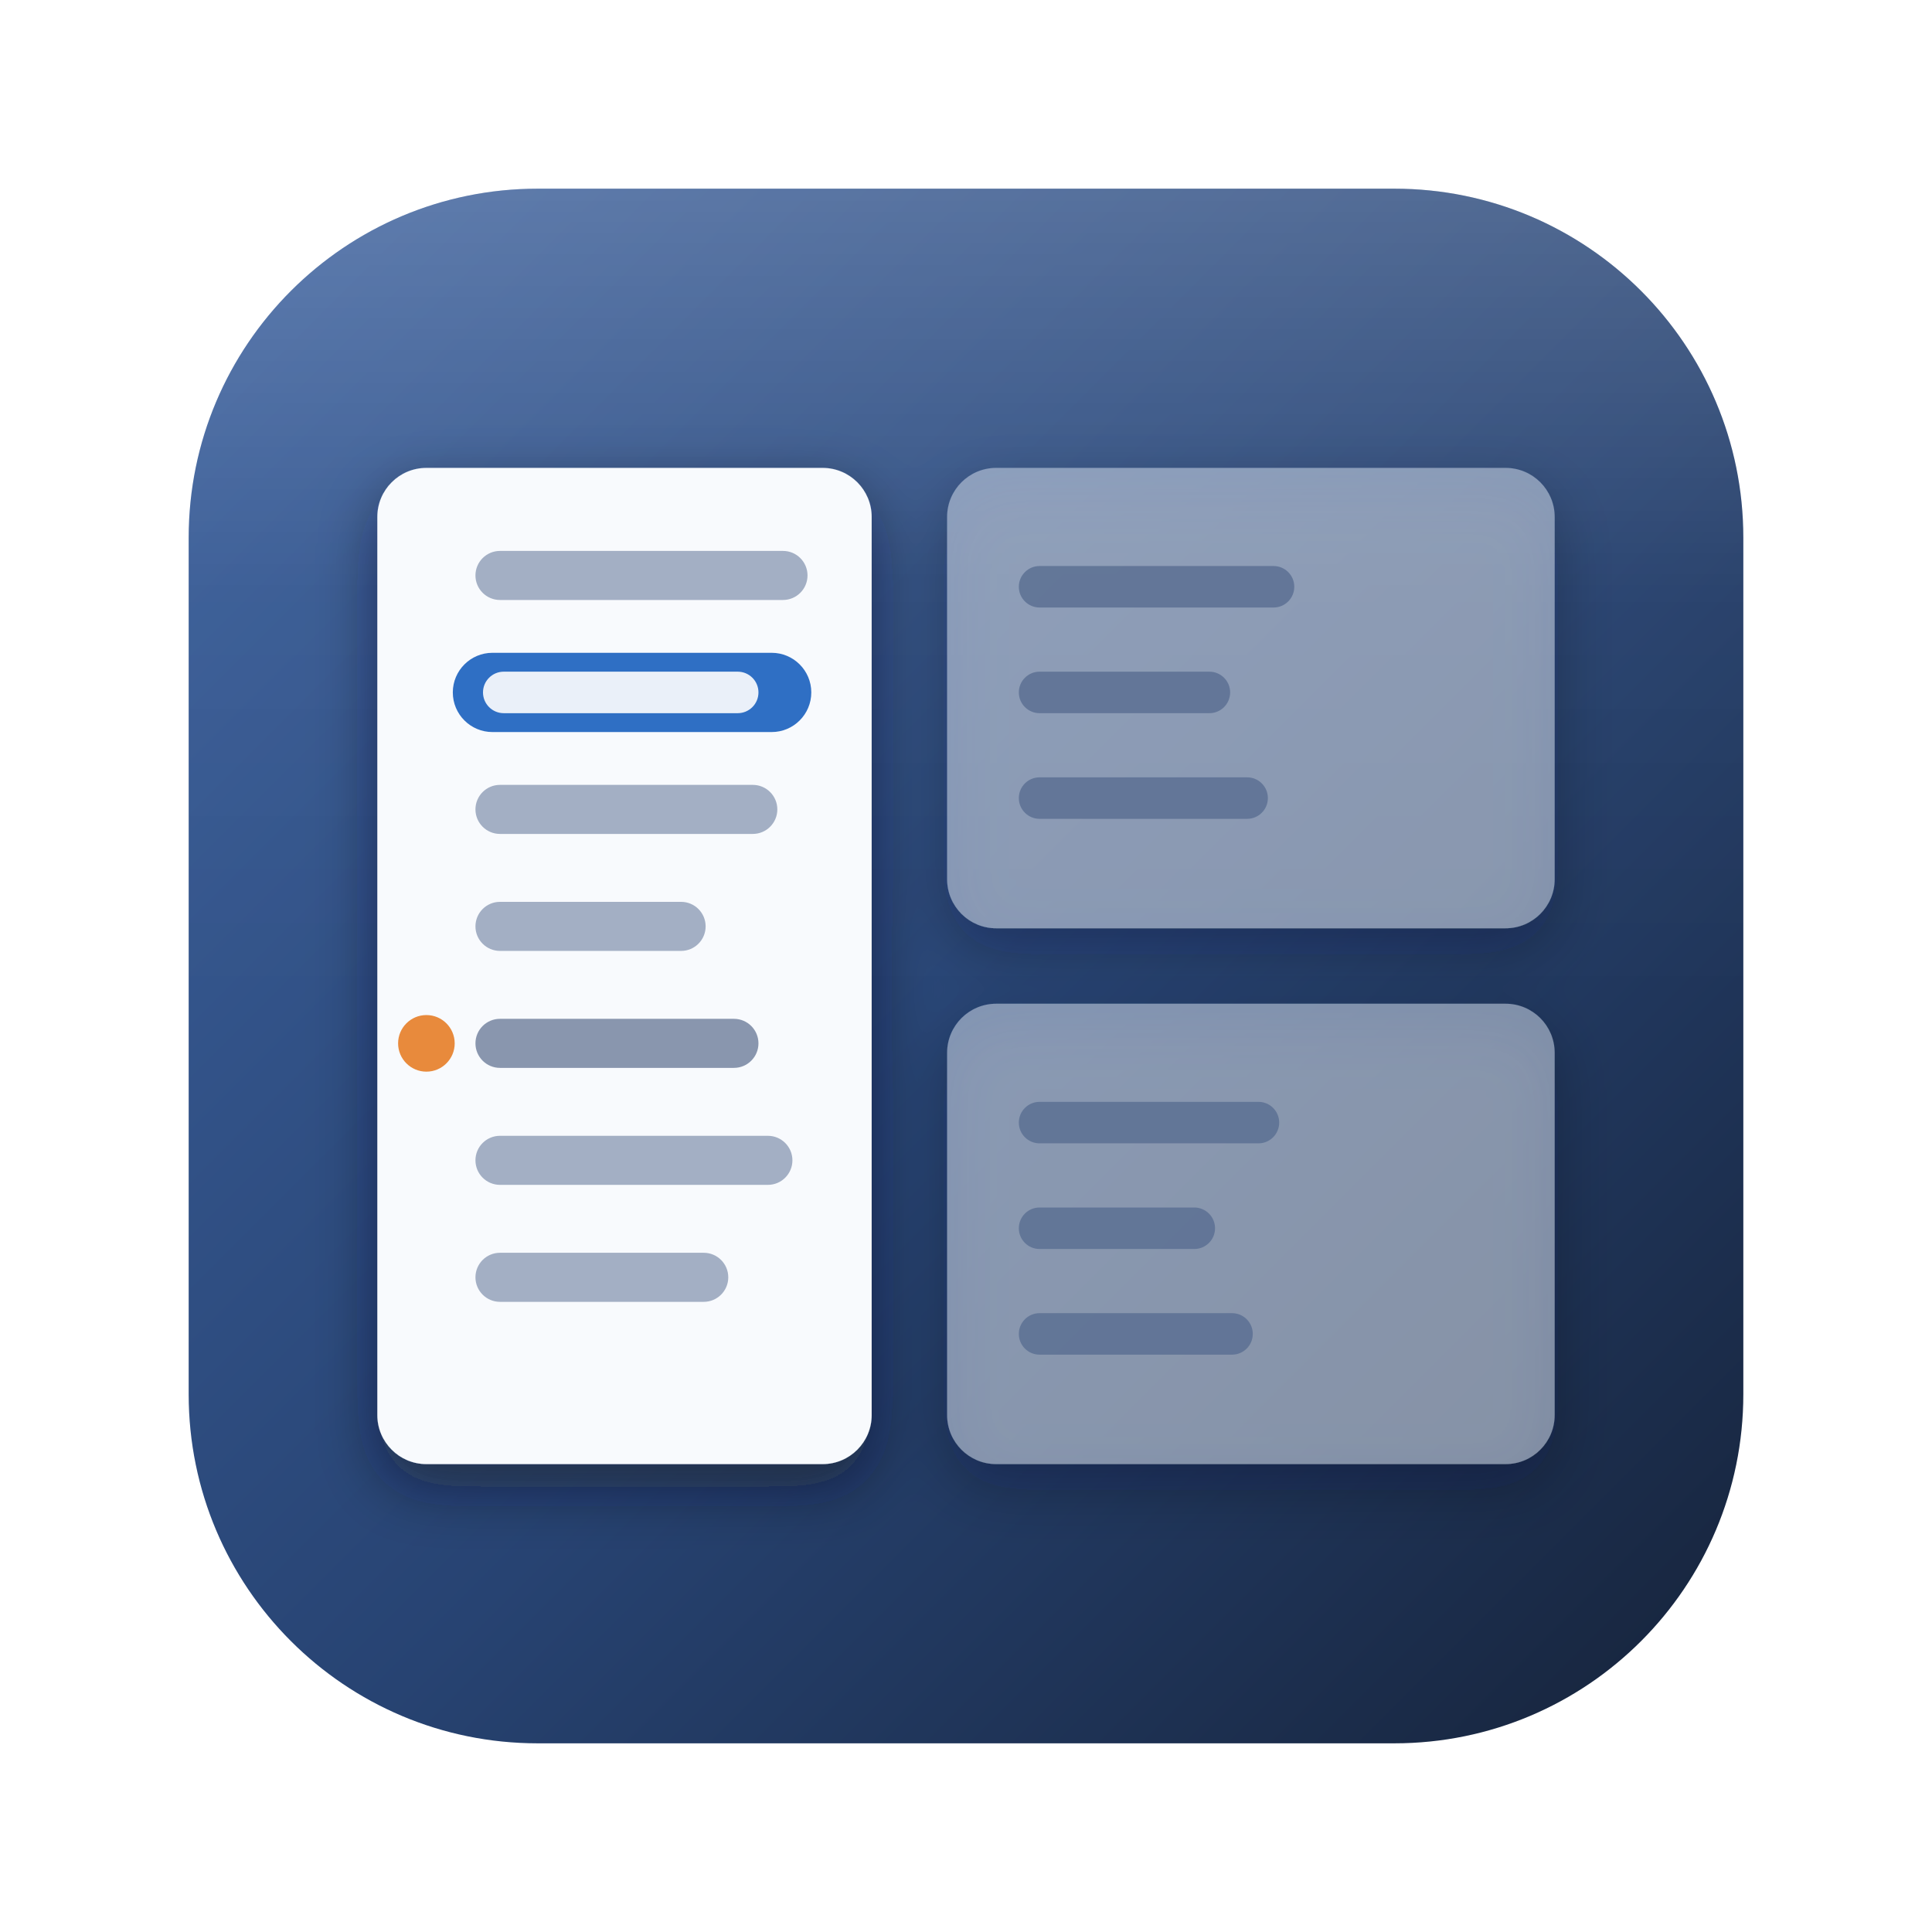
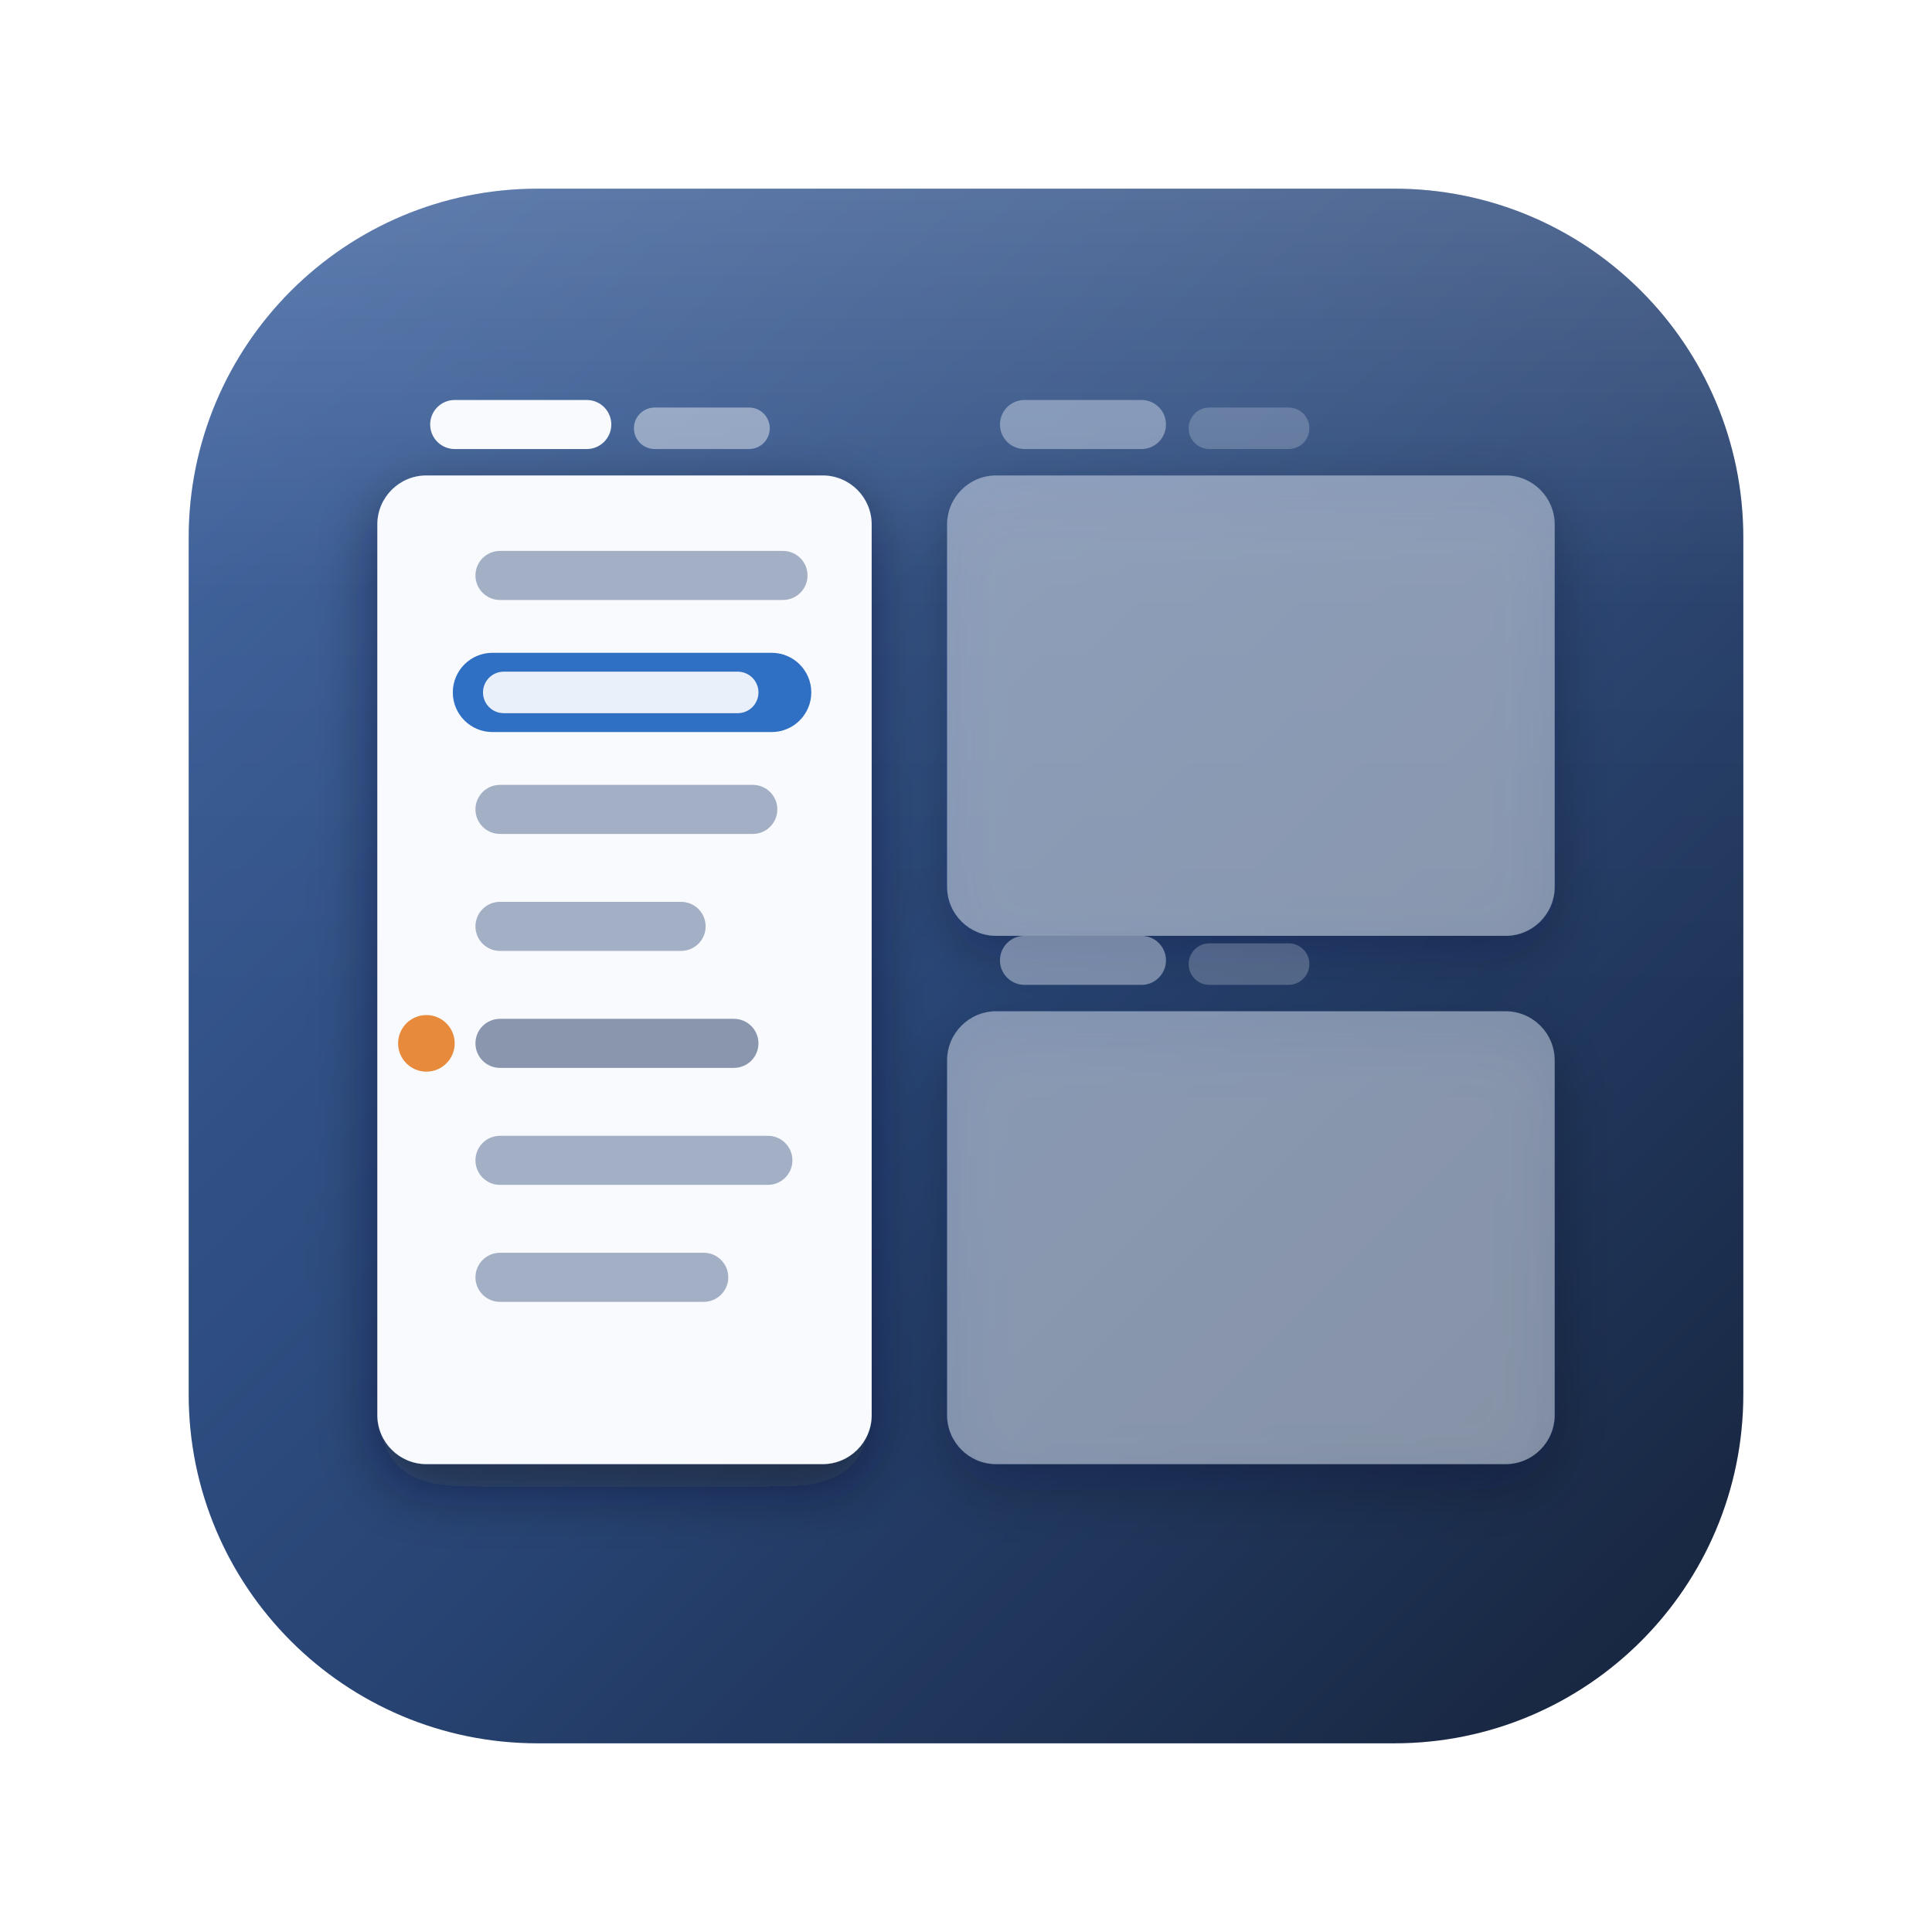
<svg xmlns="http://www.w3.org/2000/svg" width="1024" height="1024" viewBox="0 0 1024 1024">
  <defs>
    <linearGradient id="ground" x1="0" y1="0" x2="1" y2="1">
      <stop offset="0" stop-color="#3E63A0" />
      <stop offset="0.55" stop-color="#274372" />
      <stop offset="1" stop-color="#16233A" />
    </linearGradient>
    <linearGradient id="sheen" x1="0" y1="0" x2="0" y2="1">
      <stop offset="0" stop-color="#FFFFFF" stop-opacity="0.18" />
      <stop offset="0.5" stop-color="#FFFFFF" stop-opacity="0.03" />
      <stop offset="1" stop-color="#FFFFFF" stop-opacity="0" />
    </linearGradient>
    <filter id="panelShadow" x="-20%" y="-20%" width="140%" height="140%">
      <feDropShadow dx="0" dy="12" stdDeviation="16" flood-color="#0A1424" flood-opacity="0.5" />
    </filter>
    <clipPath id="body">
      <rect x="100" y="100" width="824" height="824" rx="185" ry="185" />
    </clipPath>
  </defs>
  <rect x="100" y="100" width="824" height="824" rx="185" ry="185" fill="url(#ground)" />
  <g clip-path="url(#body)">
    <rect x="100" y="100" width="824" height="430" fill="url(#sheen)" />
  </g>
  <g filter="url(#panelShadow)">
-     <rect x="200" y="248" width="262" height="528" rx="26" fill="#F8FAFD" />
-     <rect x="502" y="248" width="322" height="244" rx="26" fill="#CBD6E6" opacity="0.55" />
-     <rect x="502" y="532" width="322" height="244" rx="26" fill="#CBD6E6" opacity="0.55" />
+     <rect x="200" y="252" width="262" height="524" rx="26" fill="#F8FAFD" />
+     <rect x="502" y="252" width="322" height="244" rx="26" fill="#CBD6E6" opacity="0.55" />
+     <rect x="502" y="536" width="322" height="240" rx="26" fill="#CBD6E6" opacity="0.55" />
  </g>
  <g fill="#A3AFC4">
    <rect x="252" y="292" width="176" height="26" rx="13" />
    <rect x="252" y="416" width="160" height="26" rx="13" />
    <rect x="252" y="478" width="122" height="26" rx="13" />
    <rect x="252" y="602" width="168" height="26" rx="13" />
    <rect x="252" y="664" width="134" height="26" rx="13" />
  </g>
  <rect x="240" y="346" width="190" height="42" rx="21" fill="#2F6FC4" />
  <rect x="256" y="356" width="146" height="22" rx="11" fill="#F8FAFD" opacity="0.93" />
  <circle cx="226" cy="553" r="15" fill="#E88A3C" />
  <rect x="252" y="540" width="150" height="26" rx="13" fill="#8996AE" />
-   <g fill="#5C7093" opacity="0.85">
-     <rect x="540" y="300" width="146" height="22" rx="11" />
-     <rect x="540" y="356" width="112" height="22" rx="11" />
-     <rect x="540" y="412" width="132" height="22" rx="11" />
-     <rect x="540" y="584" width="138" height="22" rx="11" />
-     <rect x="540" y="640" width="104" height="22" rx="11" />
-     <rect x="540" y="696" width="124" height="22" rx="11" />
+   <g>
+     <rect x="228" y="212" width="96" height="26" rx="13" fill="#F8FAFD" />
+     <rect x="336" y="216" width="72" height="22" rx="11" fill="#F8FAFD" opacity="0.45" />
+   </g>
+   <g>
+     <rect x="530" y="212" width="88" height="26" rx="13" fill="#CBD6E6" opacity="0.5" />
+     <rect x="630" y="216" width="64" height="22" rx="11" fill="#CBD6E6" opacity="0.28" />
+     <rect x="530" y="496" width="88" height="26" rx="13" fill="#CBD6E6" opacity="0.5" />
+     <rect x="630" y="500" width="64" height="22" rx="11" fill="#CBD6E6" opacity="0.28" />
  </g>
</svg>
